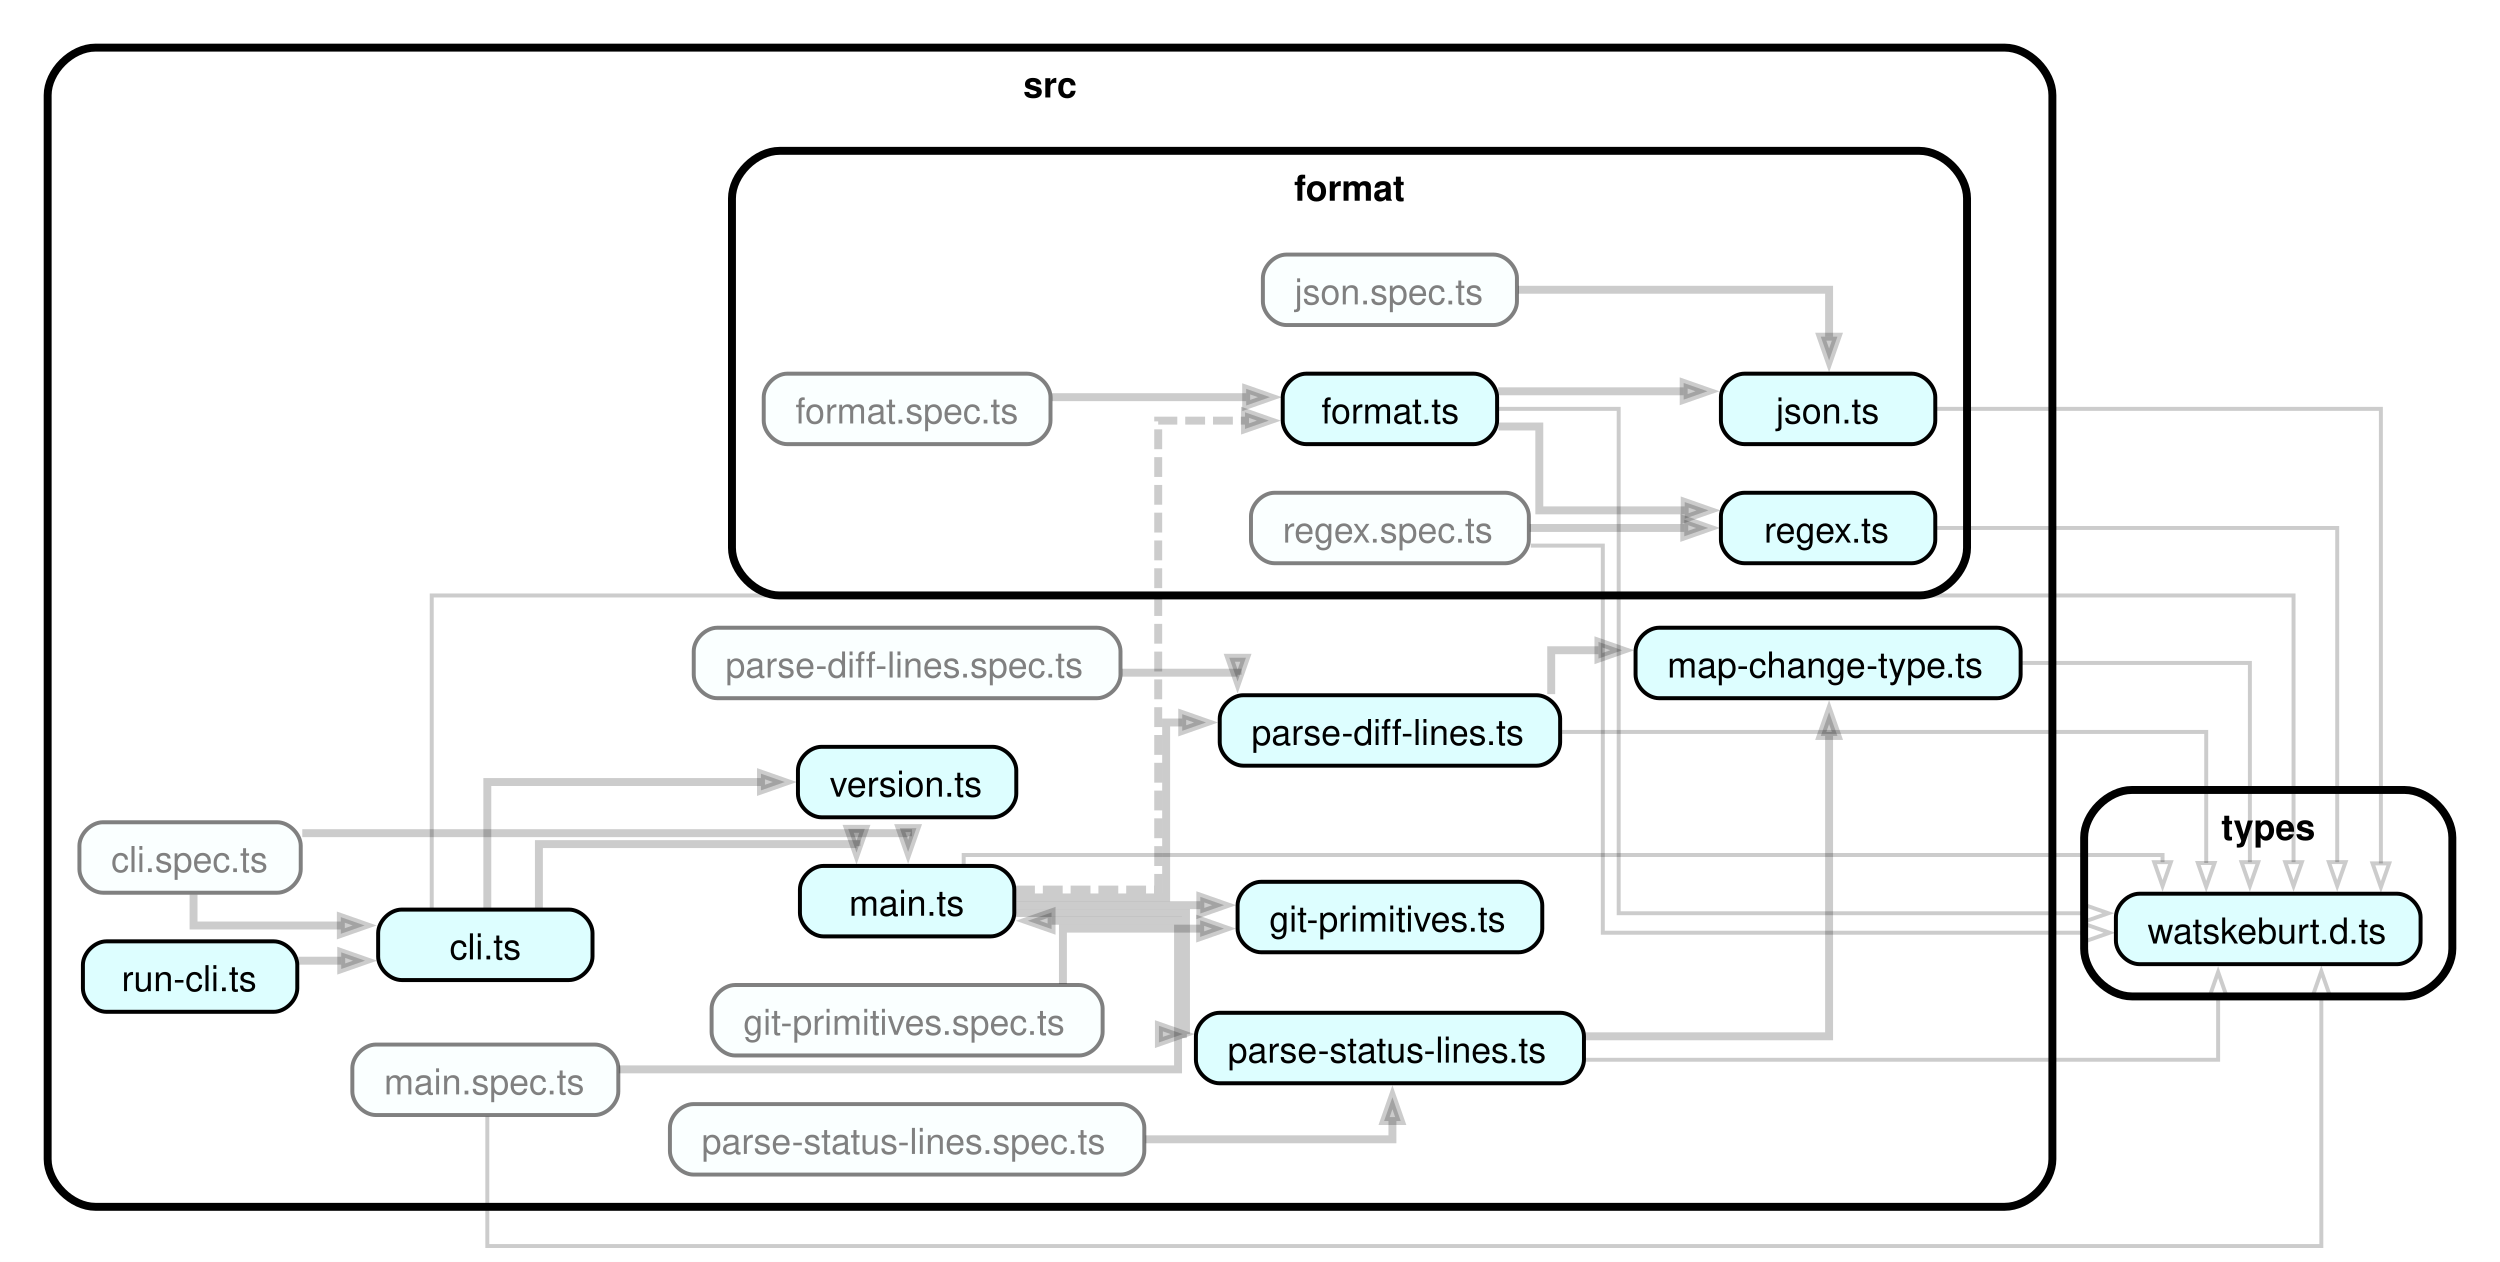
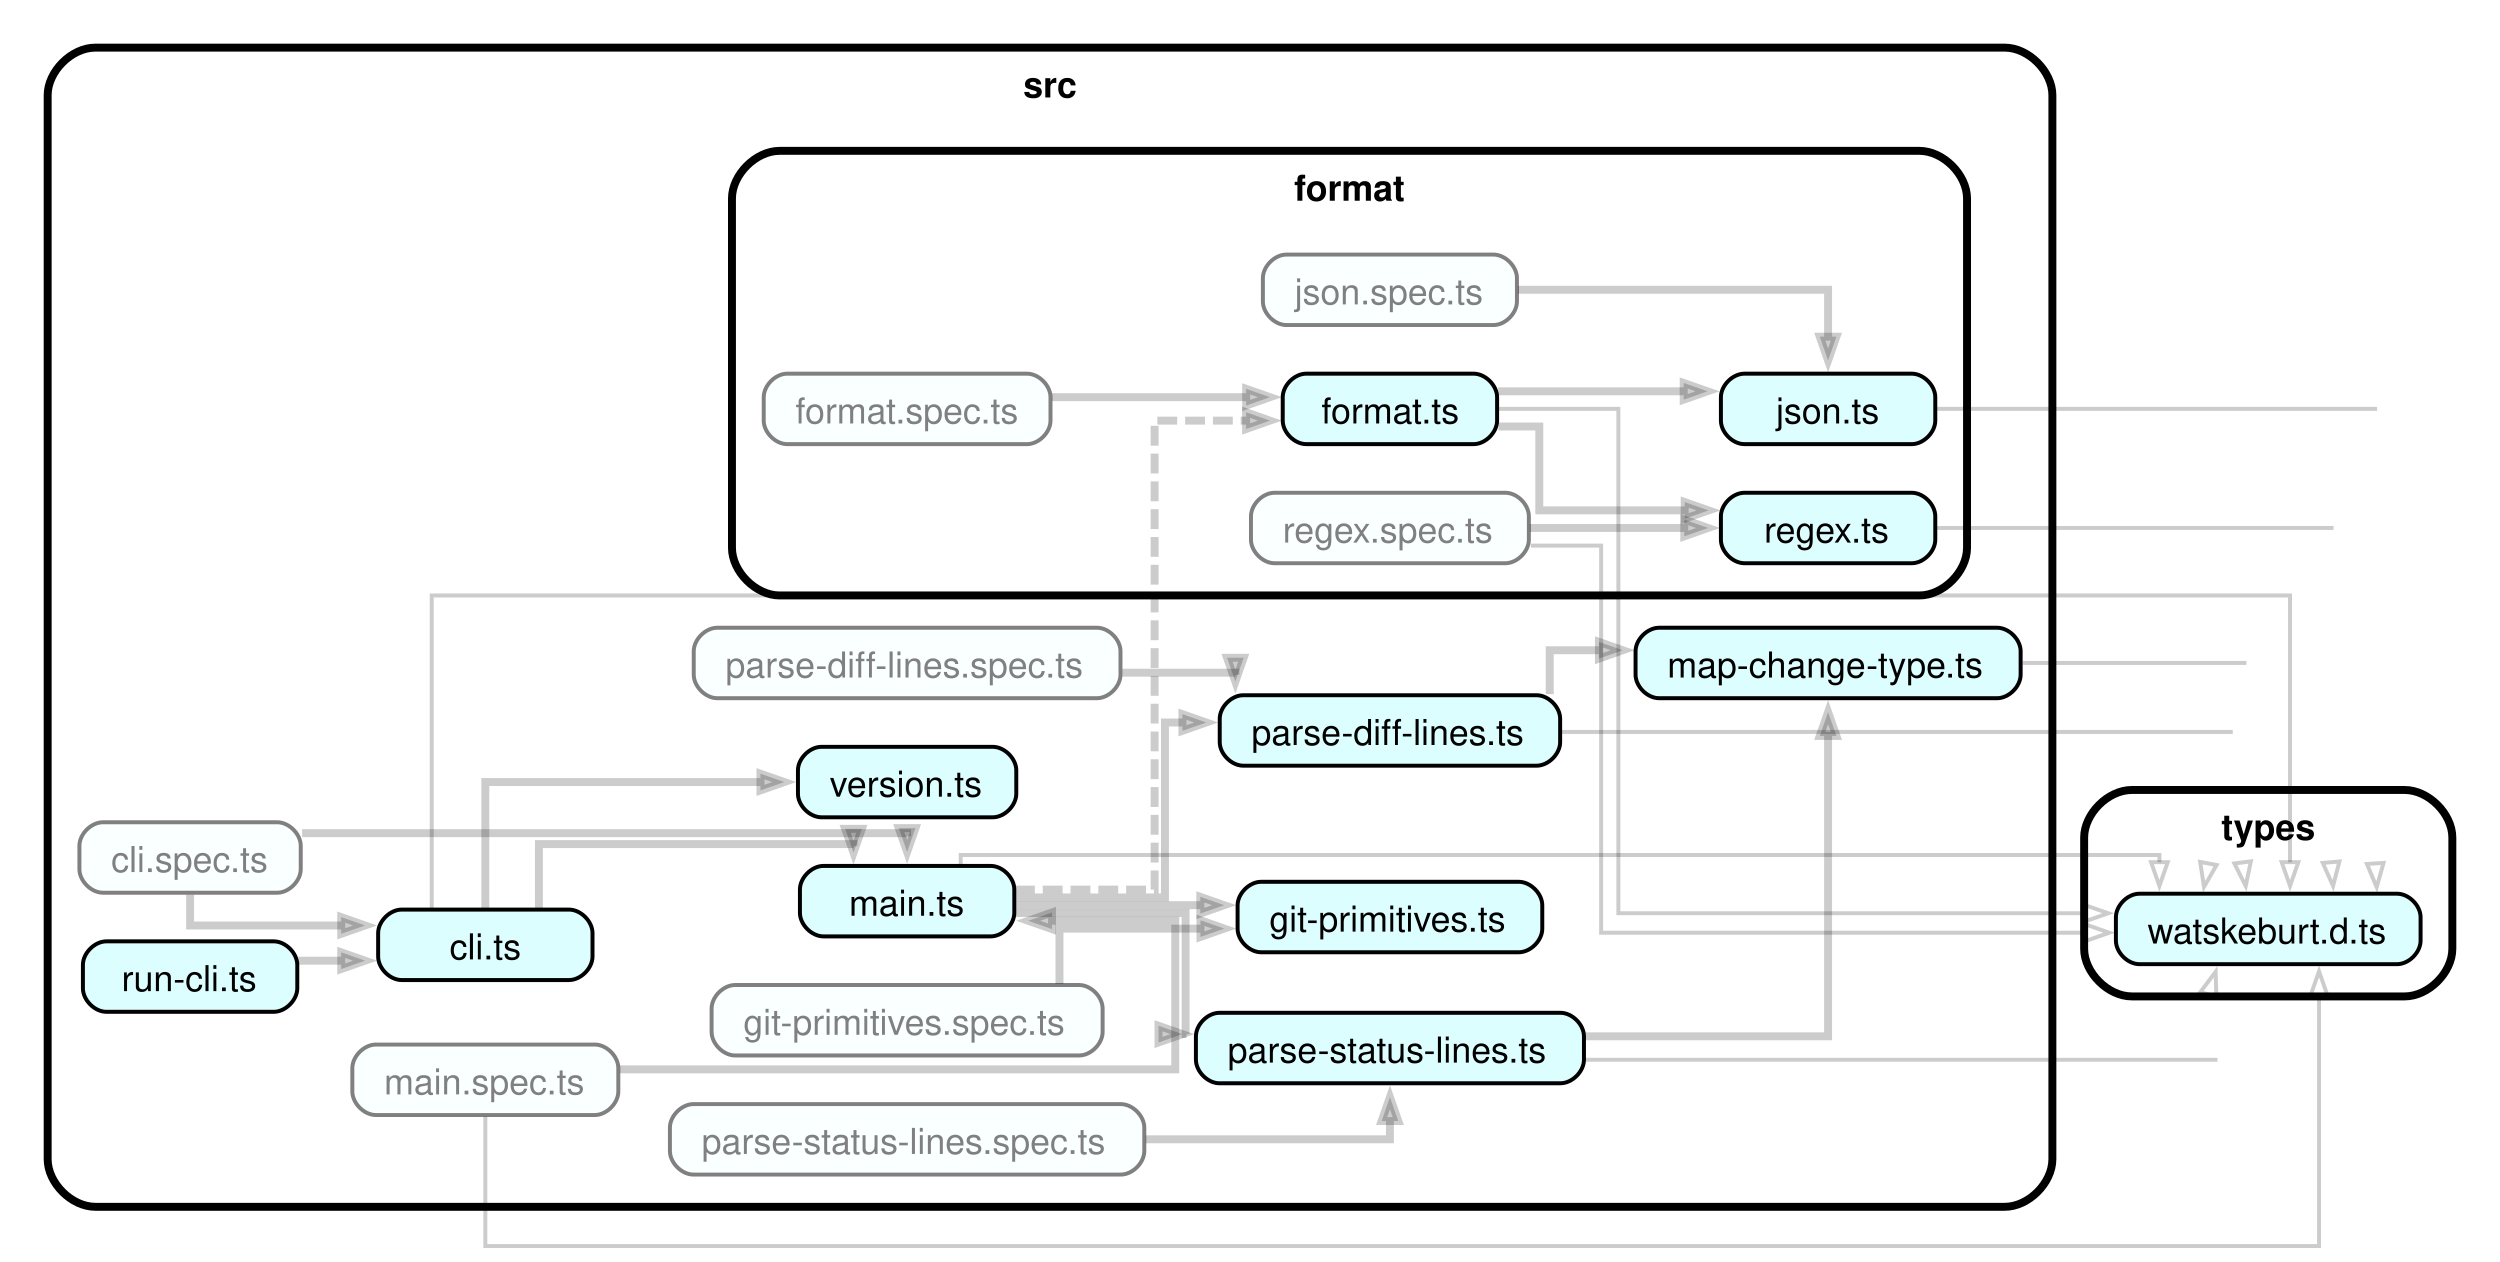
<svg xmlns="http://www.w3.org/2000/svg" xmlns:xlink="http://www.w3.org/1999/xlink" width="630pt" height="318pt" viewBox="0.00 0.00 629.75 317.88">
  <g id="graph0" class="graph" transform="scale(1 1) rotate(0) translate(4 313.88)">
    <polygon fill="white" stroke="none" points="-4,4 -4,-313.88 625.75,-313.88 625.75,4 -4,4" />
    <g id="clust1" class="cluster">
      <path fill="#ffffff" stroke="black" stroke-width="2" d="M20,-9.88C20,-9.88 501,-9.88 501,-9.88 507,-9.88 513,-15.88 513,-21.88 513,-21.88 513,-289.88 513,-289.88 513,-295.88 507,-301.88 501,-301.88 501,-301.88 20,-301.88 20,-301.88 14,-301.88 8,-295.88 8,-289.88 8,-289.88 8,-21.88 8,-21.88 8,-15.88 14,-9.88 20,-9.88" />
      <text text-anchor="middle" x="260.5" y="-289.32" font-family="Helvetica,sans-Serif" font-weight="bold" font-size="9.00">src</text>
    </g>
    <g id="clust2" class="cluster">
      <path fill="#ffffff" stroke="black" stroke-width="2" d="M192.38,-163.88C192.38,-163.88 479.5,-163.88 479.5,-163.88 485.5,-163.88 491.5,-169.88 491.5,-175.88 491.5,-175.88 491.5,-263.88 491.5,-263.88 491.5,-269.88 485.5,-275.88 479.5,-275.88 479.5,-275.88 192.38,-275.88 192.38,-275.88 186.38,-275.88 180.38,-269.88 180.38,-263.88 180.38,-263.88 180.38,-175.88 180.38,-175.88 180.38,-169.88 186.38,-163.88 192.38,-163.88" />
      <text text-anchor="middle" x="335.94" y="-263.32" font-family="Helvetica,sans-Serif" font-weight="bold" font-size="9.00">format</text>
    </g>
    <g id="clust3" class="cluster">
      <path fill="#ffffff" stroke="black" stroke-width="2" d="M533,-62.88C533,-62.88 601.75,-62.88 601.75,-62.88 607.75,-62.88 613.75,-68.88 613.75,-74.88 613.75,-74.88 613.75,-102.88 613.75,-102.88 613.75,-108.88 607.75,-114.88 601.75,-114.88 601.75,-114.88 533,-114.88 533,-114.88 527,-114.88 521,-108.88 521,-102.88 521,-102.88 521,-74.88 521,-74.88 521,-68.88 527,-62.88 533,-62.88" />
      <text text-anchor="middle" x="567.38" y="-102.33" font-family="Helvetica,sans-Serif" font-weight="bold" font-size="9.00">types</text>
    </g>
    <g id="node1" class="node">
      <g id="a_node1">
        <a xlink:href="vscode://file//Users/sander/prg/js/watskeburt/src/cli.spec.ts" xlink:title="cli.spec.ts">
          <path fill="#faffff" stroke="gray" d="M65.83,-106.75C65.83,-106.75 21.92,-106.75 21.92,-106.75 18.96,-106.75 16,-103.79 16,-100.83 16,-100.83 16,-94.92 16,-94.92 16,-91.96 18.96,-89 21.92,-89 21.92,-89 65.83,-89 65.83,-89 68.79,-89 71.75,-91.96 71.75,-94.92 71.75,-94.92 71.75,-100.83 71.75,-100.83 71.75,-103.79 68.79,-106.75 65.83,-106.75" />
          <text text-anchor="start" x="24" y="-94.2" font-family="Helvetica,sans-Serif" font-size="9.00" fill="gray">cli.spec.ts</text>
        </a>
      </g>
    </g>
    <g id="node2" class="node">
      <g id="a_node2">
        <a xlink:href="vscode://file//Users/sander/prg/js/watskeburt/src/cli.ts" xlink:title="cli.ts">
          <path fill="#ddfeff" stroke="black" d="M139.33,-84.75C139.33,-84.75 97.17,-84.75 97.17,-84.75 94.21,-84.75 91.25,-81.79 91.25,-78.83 91.25,-78.83 91.25,-72.92 91.25,-72.92 91.25,-69.96 94.21,-67 97.17,-67 97.17,-67 139.33,-67 139.33,-67 142.29,-67 145.25,-69.96 145.25,-72.92 145.25,-72.92 145.25,-78.83 145.25,-78.83 145.25,-81.79 142.29,-84.75 139.33,-84.75" />
          <text text-anchor="start" x="109.25" y="-72.2" font-family="Helvetica,sans-Serif" font-size="9.00">cli.ts</text>
        </a>
      </g>
    </g>
    <g id="edge1" class="edge">
-       <path fill="none" stroke="#000000" stroke-width="2" stroke-opacity="0.2" d="M44.75,-88.51C44.75,-84.51 44.75,-80.75 44.75,-80.75 44.75,-80.75 81.85,-80.75 81.85,-80.75" />
-       <polygon fill="#000000" fill-opacity="0.2" stroke="#000000" stroke-width="2" stroke-opacity="0.2" points="81.85,-82.85 87.85,-80.75 81.85,-78.65 81.85,-82.85" />
+       <path fill="none" stroke="#000000" stroke-width="2" stroke-opacity="0.2" d="M43.88,-88.51C43.88,-84.51 43.88,-80.75 43.88,-80.75 43.88,-80.75 81.95,-80.75 81.95,-80.75" />
+       <polygon fill="#000000" fill-opacity="0.2" stroke="#000000" stroke-width="2" stroke-opacity="0.2" points="81.95,-82.85 87.95,-80.75 81.95,-78.65 81.95,-82.85" />
    </g>
    <g id="node3" class="node">
      <g id="a_node3">
        <a xlink:href="vscode://file//Users/sander/prg/js/watskeburt/src/main.ts" xlink:title="main.ts">
          <path fill="#ddfeff" stroke="black" d="M245.58,-95.75C245.58,-95.75 203.42,-95.75 203.42,-95.75 200.46,-95.75 197.5,-92.79 197.5,-89.83 197.5,-89.83 197.5,-83.92 197.5,-83.92 197.5,-80.96 200.46,-78 203.42,-78 203.42,-78 245.58,-78 245.58,-78 248.54,-78 251.5,-80.96 251.5,-83.92 251.5,-83.92 251.5,-89.83 251.5,-89.83 251.5,-92.79 248.54,-95.75 245.58,-95.75" />
          <text text-anchor="start" x="209.88" y="-83.2" font-family="Helvetica,sans-Serif" font-size="9.00">main.ts</text>
        </a>
      </g>
    </g>
    <g id="edge2" class="edge">
-       <path fill="none" stroke="#000000" stroke-width="2" stroke-opacity="0.2" d="M72.14,-104C123.01,-104 224.75,-104 224.75,-104 224.75,-104 224.75,-103.22 224.75,-103.22" />
-       <polygon fill="#000000" fill-opacity="0.2" stroke="#000000" stroke-width="2" stroke-opacity="0.2" points="226.85,-105.27 224.75,-99.27 222.65,-105.27 226.85,-105.27" />
+       <path fill="none" stroke="#000000" stroke-width="2" stroke-opacity="0.2" d="M72.1,-104C122.9,-104 224.5,-104 224.5,-104 224.5,-104 224.5,-103.22 224.5,-103.22" />
+       <polygon fill="#000000" fill-opacity="0.2" stroke="#000000" stroke-width="2" stroke-opacity="0.2" points="226.6,-105.27 224.5,-99.27 222.4,-105.27 226.6,-105.27" />
    </g>
    <g id="edge4" class="edge">
-       <path fill="none" stroke="#000000" stroke-width="2" stroke-opacity="0.2" d="M131.75,-85.04C131.75,-92.3 131.75,-101.25 131.75,-101.25 131.75,-101.25 211.75,-101.25 211.75,-101.25 211.75,-101.25 211.75,-100.73 211.75,-100.73" />
-       <polygon fill="#000000" fill-opacity="0.2" stroke="#000000" stroke-width="2" stroke-opacity="0.2" points="213.85,-105.09 211.75,-99.09 209.65,-105.09 213.85,-105.09" />
+       <path fill="none" stroke="#000000" stroke-width="2" stroke-opacity="0.2" d="M131.75,-85.04C131.75,-92.3 131.75,-101.25 131.75,-101.25 131.75,-101.25 211,-101.25 211,-101.25 211,-101.25 211,-100.73 211,-100.73" />
+       <polygon fill="#000000" fill-opacity="0.2" stroke="#000000" stroke-width="2" stroke-opacity="0.2" points="213.1,-105.09 211,-99.09 208.9,-105.09 213.1,-105.09" />
    </g>
    <g id="node4" class="node">
      <g id="a_node4">
        <a xlink:href="vscode://file//Users/sander/prg/js/watskeburt/types/watskeburt.d.ts" xlink:title="watskeburt.d.ts">
          <path fill="#ddfeff" stroke="black" d="M599.83,-88.75C599.83,-88.75 534.92,-88.75 534.92,-88.75 531.96,-88.75 529,-85.79 529,-82.83 529,-82.83 529,-76.92 529,-76.92 529,-73.96 531.96,-71 534.92,-71 534.92,-71 599.83,-71 599.83,-71 602.79,-71 605.75,-73.96 605.75,-76.92 605.75,-76.92 605.75,-82.83 605.75,-82.83 605.75,-85.79 602.79,-88.75 599.83,-88.75" />
          <text text-anchor="start" x="537" y="-76.2" font-family="Helvetica,sans-Serif" font-size="9.00">watskeburt.d.ts</text>
        </a>
      </g>
    </g>
    <g id="edge3" class="edge">
-       <path fill="none" stroke="#000000" stroke-opacity="0.2" d="M104.75,-84.96C104.75,-107.44 104.75,-163.88 104.75,-163.88 104.75,-163.88 573.75,-163.88 573.75,-163.88 573.75,-163.88 573.75,-96.7 573.75,-96.7" />
-       <polygon fill="none" stroke="#000000" stroke-opacity="0.2" points="575.85,-96.7 573.75,-90.7 571.65,-96.7 575.85,-96.7" />
+       <path fill="none" stroke="#000000" stroke-opacity="0.2" d="M104.75,-84.96C104.75,-107.44 104.75,-163.88 104.75,-163.88 104.75,-163.88 572.86,-163.88 572.86,-163.88 572.86,-163.88 572.86,-96.7 572.86,-96.7" />
+       <polygon fill="none" stroke="#000000" stroke-opacity="0.2" points="574.96,-96.7 572.86,-90.7 570.76,-96.7 574.96,-96.7" />
    </g>
    <g id="node5" class="node">
      <g id="a_node5">
        <a xlink:href="vscode://file//Users/sander/prg/js/watskeburt/src/version.ts" xlink:title="version.ts">
          <path fill="#ddfeff" stroke="black" d="M246.08,-125.75C246.08,-125.75 202.92,-125.75 202.92,-125.75 199.96,-125.75 197,-122.79 197,-119.83 197,-119.83 197,-113.92 197,-113.92 197,-110.96 199.96,-108 202.92,-108 202.92,-108 246.08,-108 246.08,-108 249.04,-108 252,-110.96 252,-113.92 252,-113.92 252,-119.83 252,-119.83 252,-122.79 249.04,-125.75 246.08,-125.75" />
          <text text-anchor="start" x="205" y="-113.2" font-family="Helvetica,sans-Serif" font-size="9.00">version.ts</text>
        </a>
      </g>
    </g>
    <g id="edge5" class="edge">
-       <path fill="none" stroke="#000000" stroke-width="2" stroke-opacity="0.2" d="M118.75,-84.97C118.75,-97.05 118.75,-116.88 118.75,-116.88 118.75,-116.88 187.69,-116.88 187.69,-116.88" />
-       <polygon fill="#000000" fill-opacity="0.2" stroke="#000000" stroke-width="2" stroke-opacity="0.2" points="187.69,-118.98 193.69,-116.88 187.69,-114.78 187.69,-118.98" />
+       <path fill="none" stroke="#000000" stroke-width="2" stroke-opacity="0.2" d="M118.25,-84.97C118.25,-97.05 118.25,-116.88 118.25,-116.88 118.25,-116.88 187.56,-116.88 187.56,-116.88" />
+       <polygon fill="#000000" fill-opacity="0.2" stroke="#000000" stroke-width="2" stroke-opacity="0.2" points="187.56,-118.98 193.56,-116.88 187.56,-114.78 187.56,-118.98" />
    </g>
    <g id="edge18" class="edge">
-       <path fill="none" stroke="#000000" stroke-opacity="0.2" d="M238.75,-95.8C238.75,-97.36 238.75,-98.5 238.75,-98.5 238.75,-98.5 540.75,-98.5 540.75,-98.5 540.75,-98.5 540.75,-96.7 540.75,-96.7" />
-       <polygon fill="none" stroke="#000000" stroke-opacity="0.2" points="542.85,-96.7 540.75,-90.7 538.65,-96.7 542.85,-96.7" />
+       <path fill="none" stroke="#000000" stroke-opacity="0.2" d="M238,-95.8C238,-97.36 238,-98.5 238,-98.5 238,-98.5 539.96,-98.5 539.96,-98.5 539.96,-98.5 539.96,-96.7 539.96,-96.7" />
+       <polygon fill="none" stroke="#000000" stroke-opacity="0.2" points="542.06,-96.7 539.96,-90.7 537.86,-96.7 542.06,-96.7" />
    </g>
    <g id="node7" class="node">
      <g id="a_node7">
        <a xlink:href="vscode://file//Users/sander/prg/js/watskeburt/src/format/format.ts" xlink:title="format.ts">
          <path fill="#ddfeff" stroke="black" d="M367.21,-219.75C367.21,-219.75 325.04,-219.75 325.04,-219.75 322.08,-219.75 319.12,-216.79 319.12,-213.83 319.12,-213.83 319.12,-207.92 319.12,-207.92 319.12,-204.96 322.08,-202 325.04,-202 325.04,-202 367.21,-202 367.21,-202 370.17,-202 373.12,-204.96 373.12,-207.92 373.12,-207.92 373.12,-213.83 373.12,-213.83 373.12,-216.79 370.17,-219.75 367.21,-219.75" />
          <text text-anchor="start" x="328.88" y="-207.2" font-family="Helvetica,sans-Serif" font-size="9.00">format.ts</text>
        </a>
      </g>
    </g>
    <g id="edge19" class="edge">
-       <path fill="none" stroke="#000000" stroke-width="2" stroke-dasharray="5,2" stroke-opacity="0.2" d="M251.69,-89.79C268.83,-89.79 287.75,-89.79 287.75,-89.79 287.75,-89.79 287.75,-207.92 287.75,-207.92 287.75,-207.92 309.62,-207.92 309.62,-207.92" />
-       <polygon fill="#000000" fill-opacity="0.2" stroke="#000000" stroke-width="2" stroke-opacity="0.2" points="309.62,-210.02 315.62,-207.92 309.62,-205.82 309.62,-210.02" />
+       <path fill="none" stroke="#000000" stroke-width="2" stroke-dasharray="5,2" stroke-opacity="0.2" d="M251.67,-89.79C268.47,-89.79 286.85,-89.79 286.85,-89.79 286.85,-89.79 286.85,-207.92 286.85,-207.92 286.85,-207.92 309.89,-207.92 309.89,-207.92" />
+       <polygon fill="#000000" fill-opacity="0.2" stroke="#000000" stroke-width="2" stroke-opacity="0.2" points="309.89,-210.02 315.89,-207.92 309.89,-205.82 309.89,-210.02" />
    </g>
    <g id="node13" class="node">
      <g id="a_node13">
        <a xlink:href="vscode://file//Users/sander/prg/js/watskeburt/src/git-primitives.ts" xlink:title="git-primitives.ts">
          <path fill="#ddfeff" stroke="black" d="M378.58,-91.75C378.58,-91.75 313.67,-91.75 313.67,-91.75 310.71,-91.75 307.75,-88.79 307.75,-85.83 307.75,-85.83 307.75,-79.92 307.75,-79.92 307.75,-76.96 310.71,-74 313.67,-74 313.67,-74 378.58,-74 378.58,-74 381.54,-74 384.5,-76.96 384.5,-79.92 384.5,-79.92 384.5,-85.83 384.5,-85.83 384.5,-88.79 381.54,-91.75 378.58,-91.75" />
          <text text-anchor="start" x="315.75" y="-79.2" font-family="Helvetica,sans-Serif" font-size="9.00">git-primitives.ts</text>
        </a>
      </g>
    </g>
    <g id="edge20" class="edge">
      <path fill="none" stroke="#000000" stroke-width="2" stroke-opacity="0.2" d="M251.8,-85.86C251.8,-85.86 298.36,-85.86 298.36,-85.86" />
      <polygon fill="#000000" fill-opacity="0.2" stroke="#000000" stroke-width="2" stroke-opacity="0.2" points="298.36,-87.96 304.36,-85.86 298.36,-83.76 298.36,-87.96" />
    </g>
    <g id="node15" class="node">
      <g id="a_node15">
        <a xlink:href="vscode://file//Users/sander/prg/js/watskeburt/src/parse-diff-lines.ts" xlink:title="parse-diff-lines.ts">
          <path fill="#ddfeff" stroke="black" d="M383.08,-138.75C383.08,-138.75 309.17,-138.75 309.17,-138.75 306.21,-138.75 303.25,-135.79 303.25,-132.83 303.25,-132.83 303.25,-126.92 303.25,-126.92 303.25,-123.96 306.21,-121 309.17,-121 309.17,-121 383.08,-121 383.08,-121 386.04,-121 389,-123.96 389,-126.92 389,-126.92 389,-132.83 389,-132.83 389,-135.79 386.04,-138.75 383.08,-138.75" />
          <text text-anchor="start" x="311.25" y="-126.2" font-family="Helvetica,sans-Serif" font-size="9.00">parse-diff-lines.ts</text>
        </a>
      </g>
    </g>
    <g id="edge21" class="edge">
-       <path fill="none" stroke="#000000" stroke-width="2" stroke-opacity="0.2" d="M251.79,-87.82C269.67,-87.82 289.75,-87.82 289.75,-87.82 289.75,-87.82 289.75,-131.88 289.75,-131.88 289.75,-131.88 293.8,-131.88 293.8,-131.88" />
-       <polygon fill="#000000" fill-opacity="0.2" stroke="#000000" stroke-width="2" stroke-opacity="0.2" points="293.8,-133.98 299.8,-131.88 293.8,-129.78 293.8,-133.98" />
+       <path fill="none" stroke="#000000" stroke-width="2" stroke-opacity="0.2" d="M251.67,-87.82C269.47,-87.82 289.45,-87.82 289.45,-87.82 289.45,-87.82 289.45,-131.88 289.45,-131.88 289.45,-131.88 293.85,-131.88 293.85,-131.88" />
+       <polygon fill="#000000" fill-opacity="0.2" stroke="#000000" stroke-width="2" stroke-opacity="0.2" points="293.85,-133.98 299.85,-131.88 293.85,-129.78 293.85,-133.98" />
    </g>
    <g id="node16" class="node">
      <g id="a_node16">
        <a xlink:href="vscode://file//Users/sander/prg/js/watskeburt/src/parse-status-lines.ts" xlink:title="parse-status-lines.ts">
          <path fill="#ddfeff" stroke="black" d="M389.08,-58.75C389.08,-58.75 303.17,-58.75 303.17,-58.75 300.21,-58.75 297.25,-55.79 297.25,-52.83 297.25,-52.83 297.25,-46.92 297.25,-46.92 297.25,-43.96 300.21,-41 303.17,-41 303.17,-41 389.08,-41 389.08,-41 392.04,-41 395,-43.96 395,-46.92 395,-46.92 395,-52.83 395,-52.83 395,-55.79 392.04,-58.75 389.08,-58.75" />
          <text text-anchor="start" x="305.25" y="-46.2" font-family="Helvetica,sans-Serif" font-size="9.00">parse-status-lines.ts</text>
        </a>
      </g>
    </g>
    <g id="edge22" class="edge">
-       <path fill="none" stroke="#000000" stroke-width="2" stroke-opacity="0.2" d="M251.86,-83.89C271.59,-83.89 294.75,-83.89 294.75,-83.89 294.75,-83.89 294.75,-53.38 294.75,-53.38 294.75,-53.38 294.97,-53.38 294.97,-53.38" />
-       <polygon fill="#000000" fill-opacity="0.2" stroke="#000000" stroke-width="2" stroke-opacity="0.2" points="287.93,-55.48 293.93,-53.38 287.93,-51.28 287.93,-55.48" />
+       <path fill="none" stroke="#000000" stroke-width="2" stroke-opacity="0.2" d="M251.82,-83.89C271.52,-83.89 294.65,-83.89 294.65,-83.89 294.65,-83.89 294.65,-53.38 294.65,-53.38 294.65,-53.38 294.87,-53.38 294.87,-53.38" />
+       <polygon fill="#000000" fill-opacity="0.2" stroke="#000000" stroke-width="2" stroke-opacity="0.2" points="287.83,-55.48 293.83,-53.38 287.83,-51.28 287.83,-55.48" />
    </g>
    <g id="node6" class="node">
      <g id="a_node6">
        <a xlink:href="vscode://file//Users/sander/prg/js/watskeburt/src/format/format.spec.ts" xlink:title="format.spec.ts">
          <path fill="#faffff" stroke="gray" d="M254.71,-219.75C254.71,-219.75 194.29,-219.75 194.29,-219.75 191.33,-219.75 188.38,-216.79 188.38,-213.83 188.38,-213.83 188.38,-207.92 188.38,-207.92 188.38,-204.96 191.33,-202 194.29,-202 194.29,-202 254.71,-202 254.71,-202 257.67,-202 260.62,-204.96 260.62,-207.92 260.62,-207.92 260.62,-213.83 260.62,-213.83 260.62,-216.79 257.67,-219.75 254.71,-219.75" />
          <text text-anchor="start" x="196.38" y="-207.2" font-family="Helvetica,sans-Serif" font-size="9.00" fill="gray">format.spec.ts</text>
        </a>
      </g>
    </g>
    <g id="edge6" class="edge">
      <path fill="none" stroke="#000000" stroke-width="2" stroke-opacity="0.2" d="M260.99,-213.83C260.99,-213.83 309.91,-213.83 309.91,-213.83" />
      <polygon fill="#000000" fill-opacity="0.2" stroke="#000000" stroke-width="2" stroke-opacity="0.2" points="309.91,-215.93 315.91,-213.83 309.91,-211.73 309.91,-215.93" />
    </g>
    <g id="edge7" class="edge">
-       <path fill="none" stroke="#000000" stroke-opacity="0.2" d="M373.59,-210.88C388.43,-210.88 403.75,-210.88 403.75,-210.88 403.75,-210.88 403.75,-83.83 403.75,-83.83 403.75,-83.83 521.08,-83.83 521.08,-83.83" />
-       <polygon fill="none" stroke="#000000" stroke-opacity="0.2" points="521.08,-85.93 527.08,-83.83 521.08,-81.73 521.08,-85.93" />
+       <path fill="none" stroke="#000000" stroke-opacity="0.2" d="M373.55,-210.88C388.37,-210.88 403.67,-210.88 403.67,-210.88 403.67,-210.88 403.67,-83.83 403.67,-83.83 403.67,-83.83 521.06,-83.83 521.06,-83.83" />
+       <polygon fill="none" stroke="#000000" stroke-opacity="0.2" points="521.06,-85.93 527.06,-83.83 521.06,-81.73 521.06,-85.93" />
    </g>
    <g id="node8" class="node">
      <g id="a_node8">
        <a xlink:href="vscode://file//Users/sander/prg/js/watskeburt/src/format/json.ts" xlink:title="json.ts">
          <path fill="#ddfeff" stroke="black" d="M477.58,-219.75C477.58,-219.75 435.42,-219.75 435.42,-219.75 432.46,-219.75 429.5,-216.79 429.5,-213.83 429.5,-213.83 429.5,-207.92 429.5,-207.92 429.5,-204.96 432.46,-202 435.42,-202 435.42,-202 477.58,-202 477.58,-202 480.54,-202 483.5,-204.96 483.5,-207.92 483.5,-207.92 483.5,-213.83 483.5,-213.83 483.5,-216.79 480.54,-219.75 477.58,-219.75" />
          <text text-anchor="start" x="443.38" y="-207.2" font-family="Helvetica,sans-Serif" font-size="9.00">json.ts</text>
        </a>
      </g>
    </g>
    <g id="edge8" class="edge">
      <path fill="none" stroke="#000000" stroke-width="2" stroke-opacity="0.2" d="M373.41,-215.31C373.41,-215.31 420.12,-215.31 420.12,-215.31" />
      <polygon fill="#000000" fill-opacity="0.2" stroke="#000000" stroke-width="2" stroke-opacity="0.2" points="420.12,-217.41 426.12,-215.31 420.12,-213.21 420.12,-217.41" />
    </g>
    <g id="node9" class="node">
      <g id="a_node9">
        <a xlink:href="vscode://file//Users/sander/prg/js/watskeburt/src/format/regex.ts" xlink:title="regex.ts">
          <path fill="#ddfeff" stroke="black" d="M477.58,-189.75C477.58,-189.75 435.42,-189.75 435.42,-189.75 432.46,-189.75 429.5,-186.79 429.5,-183.83 429.5,-183.83 429.5,-177.92 429.5,-177.92 429.5,-174.96 432.46,-172 435.42,-172 435.42,-172 477.58,-172 477.58,-172 480.54,-172 483.5,-174.96 483.5,-177.92 483.5,-177.92 483.5,-183.83 483.5,-183.83 483.5,-186.79 480.54,-189.75 477.58,-189.75" />
          <text text-anchor="start" x="440.38" y="-177.2" font-family="Helvetica,sans-Serif" font-size="9.00">regex.ts</text>
        </a>
      </g>
    </g>
    <g id="edge9" class="edge">
      <path fill="none" stroke="#000000" stroke-width="2" stroke-opacity="0.2" d="M373.47,-206.44C379.3,-206.44 383.75,-206.44 383.75,-206.44 383.75,-206.44 383.75,-185.31 383.75,-185.31 383.75,-185.31 420.38,-185.31 420.38,-185.31" />
      <polygon fill="#000000" fill-opacity="0.2" stroke="#000000" stroke-width="2" stroke-opacity="0.2" points="420.38,-187.41 426.38,-185.31 420.38,-183.21 420.38,-187.41" />
    </g>
    <g id="edge11" class="edge">
-       <path fill="none" stroke="#000000" stroke-opacity="0.2" d="M483.68,-210.88C524.2,-210.88 595.75,-210.88 595.75,-210.88 595.75,-210.88 595.75,-96.39 595.75,-96.39" />
-       <polygon fill="none" stroke="#000000" stroke-opacity="0.2" points="597.85,-96.39 595.75,-90.39 593.65,-96.39 597.85,-96.39" />
+       <path fill="none" stroke="#000000" stroke-opacity="0.2" d="M483.82,-210.88C524.12,-210.88 594.79,-210.88 594.79,-210.88 594.79,-210.88 587.27,-210.88 587.27,-210.88" />
+       <polygon fill="none" stroke="#000000" stroke-opacity="0.2" points="596.42,-96.51 594.69,-90.39 592.23,-96.25 596.42,-96.51" />
    </g>
    <g id="edge14" class="edge">
-       <path fill="none" stroke="#000000" stroke-opacity="0.2" d="M483.7,-180.88C521.35,-180.88 584.75,-180.88 584.75,-180.88 584.75,-180.88 584.75,-96.71 584.75,-96.71" />
-       <polygon fill="none" stroke="#000000" stroke-opacity="0.2" points="586.85,-96.71 584.75,-90.71 582.65,-96.71 586.85,-96.71" />
+       <path fill="none" stroke="#000000" stroke-opacity="0.2" d="M483.81,-180.88C521.22,-180.88 583.82,-180.88 583.82,-180.88 583.82,-180.88 576.31,-180.88 576.31,-180.88" />
+       <polygon fill="none" stroke="#000000" stroke-opacity="0.2" points="585.3,-96.86 583.7,-90.7 581.11,-96.51 585.3,-96.86" />
    </g>
    <g id="node10" class="node">
      <g id="a_node10">
        <a xlink:href="vscode://file//Users/sander/prg/js/watskeburt/src/format/json.spec.ts" xlink:title="json.spec.ts">
          <path fill="#faffff" stroke="gray" d="M372.21,-249.75C372.21,-249.75 320.04,-249.75 320.04,-249.75 317.08,-249.75 314.12,-246.79 314.12,-243.83 314.12,-243.83 314.12,-237.92 314.12,-237.92 314.12,-234.96 317.08,-232 320.04,-232 320.04,-232 372.21,-232 372.21,-232 375.17,-232 378.12,-234.96 378.12,-237.92 378.12,-237.92 378.12,-243.83 378.12,-243.83 378.12,-246.79 375.17,-249.75 372.21,-249.75" />
          <text text-anchor="start" x="322.12" y="-237.2" font-family="Helvetica,sans-Serif" font-size="9.00" fill="gray">json.spec.ts</text>
        </a>
      </g>
    </g>
    <g id="edge10" class="edge">
-       <path fill="none" stroke="#000000" stroke-width="2" stroke-opacity="0.2" d="M378.42,-240.88C411.07,-240.88 456.75,-240.88 456.75,-240.88 456.75,-240.88 456.75,-229.07 456.75,-229.07" />
-       <polygon fill="#000000" fill-opacity="0.2" stroke="#000000" stroke-width="2" stroke-opacity="0.2" points="458.85,-229.07 456.75,-223.07 454.65,-229.07 458.85,-229.07" />
+       <path fill="none" stroke="#000000" stroke-width="2" stroke-opacity="0.2" d="M378.35,-240.88C410.93,-240.88 456.5,-240.88 456.5,-240.88 456.5,-240.88 456.5,-229.07 456.5,-229.07" />
+       <polygon fill="#000000" fill-opacity="0.2" stroke="#000000" stroke-width="2" stroke-opacity="0.2" points="458.6,-229.07 456.5,-223.07 454.4,-229.07 458.6,-229.07" />
    </g>
    <g id="node11" class="node">
      <g id="a_node11">
        <a xlink:href="vscode://file//Users/sander/prg/js/watskeburt/src/format/regex.spec.ts" xlink:title="regex.spec.ts">
          <path fill="#faffff" stroke="gray" d="M375.21,-189.75C375.21,-189.75 317.04,-189.75 317.04,-189.75 314.08,-189.75 311.12,-186.79 311.12,-183.83 311.12,-183.83 311.12,-177.92 311.12,-177.92 311.12,-174.96 314.08,-172 317.04,-172 317.04,-172 375.21,-172 375.21,-172 378.17,-172 381.12,-174.96 381.12,-177.92 381.12,-177.92 381.12,-183.83 381.12,-183.83 381.12,-186.79 378.17,-189.75 375.21,-189.75" />
          <text text-anchor="start" x="319.12" y="-177.2" font-family="Helvetica,sans-Serif" font-size="9.00" fill="gray">regex.spec.ts</text>
        </a>
      </g>
    </g>
    <g id="edge12" class="edge">
-       <path fill="none" stroke="#000000" stroke-opacity="0.2" d="M381.6,-176.44C391.57,-176.44 399.75,-176.44 399.75,-176.44 399.75,-176.44 399.75,-78.92 399.75,-78.92 399.75,-78.92 521.4,-78.92 521.4,-78.92" />
-       <polygon fill="none" stroke="#000000" stroke-opacity="0.2" points="521.4,-81.02 527.4,-78.92 521.4,-76.82 521.4,-81.02" />
+       <path fill="none" stroke="#000000" stroke-opacity="0.2" d="M381.62,-176.44C391.38,-176.44 399.33,-176.44 399.33,-176.44 399.33,-176.44 399.33,-78.92 399.33,-78.92 399.33,-78.92 521.31,-78.92 521.31,-78.92" />
+       <polygon fill="none" stroke="#000000" stroke-opacity="0.2" points="521.31,-81.02 527.31,-78.92 521.31,-76.82 521.31,-81.02" />
    </g>
    <g id="edge13" class="edge">
      <path fill="none" stroke="#000000" stroke-width="2" stroke-opacity="0.2" d="M381.35,-180.88C381.35,-180.88 420.27,-180.88 420.27,-180.88" />
      <polygon fill="#000000" fill-opacity="0.2" stroke="#000000" stroke-width="2" stroke-opacity="0.2" points="420.27,-182.98 426.27,-180.88 420.27,-178.78 420.27,-182.98" />
    </g>
    <g id="node12" class="node">
      <g id="a_node12">
        <a xlink:href="vscode://file//Users/sander/prg/js/watskeburt/src/git-primitives.spec.ts" xlink:title="git-primitives.spec.ts">
          <path fill="#faffff" stroke="gray" d="M267.83,-65.75C267.83,-65.75 181.17,-65.75 181.17,-65.75 178.21,-65.75 175.25,-62.79 175.25,-59.83 175.25,-59.83 175.25,-53.92 175.25,-53.92 175.25,-50.96 178.21,-48 181.17,-48 181.17,-48 267.83,-48 267.83,-48 270.79,-48 273.75,-50.96 273.75,-53.92 273.75,-53.92 273.75,-59.83 273.75,-59.83 273.75,-62.79 270.79,-65.75 267.83,-65.75" />
          <text text-anchor="start" x="183.25" y="-53.2" font-family="Helvetica,sans-Serif" font-size="9.00" fill="gray">git-primitives.spec.ts</text>
        </a>
      </g>
    </g>
    <g id="edge15" class="edge">
-       <path fill="none" stroke="#000000" stroke-width="2" stroke-opacity="0.2" d="M263.75,-66C263.75,-72.45 263.75,-79.96 263.75,-79.96 263.75,-79.96 298.32,-79.96 298.32,-79.96" />
-       <polygon fill="#000000" fill-opacity="0.2" stroke="#000000" stroke-width="2" stroke-opacity="0.2" points="298.32,-82.06 304.32,-79.96 298.32,-77.86 298.32,-82.06" />
+       <path fill="none" stroke="#000000" stroke-width="2" stroke-opacity="0.2" d="M262.88,-66C262.88,-72.45 262.88,-79.96 262.88,-79.96 262.88,-79.96 298.4,-79.96 298.4,-79.96" />
+       <polygon fill="#000000" fill-opacity="0.2" stroke="#000000" stroke-width="2" stroke-opacity="0.2" points="298.4,-82.06 304.4,-79.96 298.4,-77.86 298.4,-82.06" />
    </g>
    <g id="node14" class="node">
      <g id="a_node14">
        <a xlink:href="vscode://file//Users/sander/prg/js/watskeburt/src/main.spec.ts" xlink:title="main.spec.ts">
          <path fill="#faffff" stroke="gray" d="M145.83,-50.75C145.83,-50.75 90.67,-50.75 90.67,-50.75 87.71,-50.75 84.75,-47.79 84.75,-44.83 84.75,-44.83 84.75,-38.92 84.75,-38.92 84.75,-35.96 87.71,-33 90.67,-33 90.67,-33 145.83,-33 145.83,-33 148.79,-33 151.75,-35.96 151.75,-38.92 151.75,-38.92 151.75,-44.83 151.75,-44.83 151.75,-47.79 148.79,-50.75 145.83,-50.75" />
          <text text-anchor="start" x="92.75" y="-38.2" font-family="Helvetica,sans-Serif" font-size="9.00" fill="gray">main.spec.ts</text>
        </a>
      </g>
    </g>
    <g id="edge17" class="edge">
-       <path fill="none" stroke="#000000" stroke-width="2" stroke-opacity="0.2" d="M151.9,-44.5C202.6,-44.5 292.75,-44.5 292.75,-44.5 292.75,-44.5 292.75,-81.93 292.75,-81.93 292.75,-81.93 260.89,-81.93 260.89,-81.93" />
-       <polygon fill="#000000" fill-opacity="0.2" stroke="#000000" stroke-width="2" stroke-opacity="0.2" points="260.89,-79.83 254.89,-81.93 260.89,-84.03 260.89,-79.83" />
+       <path fill="none" stroke="#000000" stroke-width="2" stroke-opacity="0.2" d="M152.17,-44.5C202.75,-44.5 292.05,-44.5 292.05,-44.5 292.05,-44.5 292.05,-81.93 292.05,-81.93 292.05,-81.93 261,-81.93 261,-81.93" />
+       <polygon fill="#000000" fill-opacity="0.2" stroke="#000000" stroke-width="2" stroke-opacity="0.2" points="261,-79.83 255,-81.93 261,-84.03 261,-79.83" />
    </g>
    <g id="edge16" class="edge">
-       <path fill="none" stroke="#000000" stroke-opacity="0.2" d="M118.75,-32.58C118.75,-20.24 118.75,0 118.75,0 118.75,0 580.75,0 580.75,0 580.75,0 580.75,-63.2 580.75,-63.2" />
-       <polygon fill="none" stroke="#000000" stroke-opacity="0.2" points="578.65,-63.2 580.75,-69.2 582.85,-63.2 578.65,-63.2" />
+       <path fill="none" stroke="#000000" stroke-opacity="0.2" d="M118.25,-32.58C118.25,-20.24 118.25,0 118.25,0 118.25,0 580.17,0 580.17,0 580.17,0 580.17,-63.2 580.17,-63.2" />
+       <polygon fill="none" stroke="#000000" stroke-opacity="0.2" points="578.07,-63.2 580.17,-69.2 582.27,-63.2 578.07,-63.2" />
    </g>
    <g id="edge25" class="edge">
-       <path fill="none" stroke="#000000" stroke-opacity="0.2" d="M389.48,-129.5C449.81,-129.5 551.75,-129.5 551.75,-129.5 551.75,-129.5 551.75,-96.49 551.75,-96.49" />
-       <polygon fill="none" stroke="#000000" stroke-opacity="0.2" points="553.85,-96.49 551.75,-90.49 549.65,-96.49 553.85,-96.49" />
+       <path fill="none" stroke="#000000" stroke-opacity="0.2" d="M389.06,-129.5C449.11,-129.5 550.93,-129.5 550.93,-129.5 550.93,-129.5 558.44,-129.5 558.44,-129.5" />
+       <polygon fill="none" stroke="#000000" stroke-opacity="0.2" points="554.36,-95.98 551.2,-90.47 550.23,-96.75 554.36,-95.98" />
    </g>
    <g id="node17" class="node">
      <g id="a_node17">
        <a xlink:href="vscode://file//Users/sander/prg/js/watskeburt/src/map-change-type.ts" xlink:title="map-change-type.ts">
          <path fill="#ddfeff" stroke="black" d="M499.08,-155.75C499.08,-155.75 413.92,-155.75 413.92,-155.75 410.96,-155.75 408,-152.79 408,-149.83 408,-149.83 408,-143.92 408,-143.92 408,-140.96 410.96,-138 413.92,-138 413.92,-138 499.08,-138 499.08,-138 502.04,-138 505,-140.96 505,-143.92 505,-143.92 505,-149.83 505,-149.83 505,-152.79 502.04,-155.75 499.08,-155.75" />
          <text text-anchor="start" x="416" y="-143.2" font-family="Helvetica,sans-Serif" font-size="9.00">map-change-type.ts</text>
        </a>
      </g>
    </g>
    <g id="edge26" class="edge">
-       <path fill="none" stroke="#000000" stroke-width="2" stroke-opacity="0.2" d="M386.75,-139.03C386.75,-144.38 386.75,-150.08 386.75,-150.08 386.75,-150.08 398.65,-150.08 398.65,-150.08" />
-       <polygon fill="#000000" fill-opacity="0.2" stroke="#000000" stroke-width="2" stroke-opacity="0.2" points="398.65,-152.18 404.65,-150.08 398.65,-147.98 398.65,-152.18" />
+       <path fill="none" stroke="#000000" stroke-width="2" stroke-opacity="0.2" d="M386.38,-139.03C386.38,-144.38 386.38,-150.08 386.38,-150.08 386.38,-150.08 398.77,-150.08 398.77,-150.08" />
+       <polygon fill="#000000" fill-opacity="0.2" stroke="#000000" stroke-width="2" stroke-opacity="0.2" points="398.77,-152.18 404.77,-150.08 398.77,-147.98 398.77,-152.18" />
    </g>
    <g id="edge28" class="edge">
-       <path fill="none" stroke="#000000" stroke-opacity="0.2" d="M395.3,-46.92C456.98,-46.92 554.75,-46.92 554.75,-46.92 554.75,-46.92 554.75,-63.01 554.75,-63.01" />
-       <polygon fill="none" stroke="#000000" stroke-opacity="0.2" points="552.65,-63.01 554.75,-69.01 556.85,-63.01 552.65,-63.01" />
+       <path fill="none" stroke="#000000" stroke-opacity="0.2" d="M395.26,-46.92C456.89,-46.92 554.58,-46.92 554.58,-46.92 554.58,-46.92 547.07,-46.92 547.07,-46.92" />
+       <polygon fill="none" stroke="#000000" stroke-opacity="0.2" points="550.3,-64 554.12,-69.08 554.31,-62.72 550.3,-64" />
    </g>
    <g id="edge29" class="edge">
-       <path fill="none" stroke="#000000" stroke-width="2" stroke-opacity="0.2" d="M395.29,-52.83C424.84,-52.83 456.75,-52.83 456.75,-52.83 456.75,-52.83 456.75,-128.49 456.75,-128.49" />
-       <polygon fill="#000000" fill-opacity="0.2" stroke="#000000" stroke-width="2" stroke-opacity="0.2" points="454.65,-128.49 456.75,-134.49 458.85,-128.49 454.65,-128.49" />
+       <path fill="none" stroke="#000000" stroke-width="2" stroke-opacity="0.2" d="M395.18,-52.83C424.66,-52.83 456.5,-52.83 456.5,-52.83 456.5,-52.83 456.5,-128.49 456.5,-128.49" />
+       <polygon fill="#000000" fill-opacity="0.2" stroke="#000000" stroke-width="2" stroke-opacity="0.2" points="454.4,-128.49 456.5,-134.49 458.6,-128.49 454.4,-128.49" />
    </g>
    <g id="edge23" class="edge">
-       <path fill="none" stroke="#000000" stroke-opacity="0.2" d="M505.27,-146.88C533.2,-146.88 562.75,-146.88 562.75,-146.88 562.75,-146.88 562.75,-96.7 562.75,-96.7" />
-       <polygon fill="none" stroke="#000000" stroke-opacity="0.2" points="564.85,-96.7 562.75,-90.7 560.65,-96.7 564.85,-96.7" />
+       <path fill="none" stroke="#000000" stroke-opacity="0.2" d="M505.49,-146.88C533.02,-146.88 561.89,-146.88 561.89,-146.88 561.89,-146.88 554.38,-146.88 554.38,-146.88" />
+       <polygon fill="none" stroke="#000000" stroke-opacity="0.2" points="563,-96.91 561.7,-90.69 558.84,-96.37 563,-96.91" />
    </g>
    <g id="node18" class="node">
      <g id="a_node18">
        <a xlink:href="vscode://file//Users/sander/prg/js/watskeburt/src/parse-diff-lines.spec.ts" xlink:title="parse-diff-lines.spec.ts">
          <path fill="#faffff" stroke="gray" d="M272.33,-155.75C272.33,-155.75 176.67,-155.75 176.67,-155.75 173.71,-155.75 170.75,-152.79 170.75,-149.83 170.75,-149.83 170.75,-143.92 170.75,-143.92 170.75,-140.96 173.71,-138 176.67,-138 176.67,-138 272.33,-138 272.33,-138 275.29,-138 278.25,-140.96 278.25,-143.92 278.25,-143.92 278.25,-149.83 278.25,-149.83 278.25,-152.79 275.29,-155.75 272.33,-155.75" />
          <text text-anchor="start" x="178.75" y="-143.2" font-family="Helvetica,sans-Serif" font-size="9.00" fill="gray">parse-diff-lines.spec.ts</text>
        </a>
      </g>
    </g>
    <g id="edge24" class="edge">
-       <path fill="none" stroke="#000000" stroke-width="2" stroke-opacity="0.2" d="M278.63,-144.42C294.53,-144.42 307.75,-144.42 307.75,-144.42 307.75,-144.42 307.75,-143.89 307.75,-143.89" />
-       <polygon fill="#000000" fill-opacity="0.2" stroke="#000000" stroke-width="2" stroke-opacity="0.2" points="309.85,-148.19 307.75,-142.19 305.65,-148.19 309.85,-148.19" />
+       <path fill="none" stroke="#000000" stroke-width="2" stroke-opacity="0.2" d="M278.73,-144.42C294.32,-144.42 307.19,-144.42 307.19,-144.42 307.19,-144.42 307.19,-143.89 307.19,-143.89" />
+       <polygon fill="#000000" fill-opacity="0.2" stroke="#000000" stroke-width="2" stroke-opacity="0.2" points="309.29,-148.19 307.19,-142.19 305.09,-148.19 309.29,-148.19" />
    </g>
    <g id="node19" class="node">
      <g id="a_node19">
        <a xlink:href="vscode://file//Users/sander/prg/js/watskeburt/src/parse-status-lines.spec.ts" xlink:title="parse-status-lines.spec.ts">
          <path fill="#faffff" stroke="gray" d="M278.33,-35.75C278.33,-35.75 170.67,-35.75 170.67,-35.75 167.71,-35.75 164.75,-32.79 164.75,-29.83 164.75,-29.83 164.75,-23.92 164.75,-23.92 164.75,-20.96 167.71,-18 170.67,-18 170.67,-18 278.33,-18 278.33,-18 281.29,-18 284.25,-20.96 284.25,-23.92 284.25,-23.92 284.25,-29.83 284.25,-29.83 284.25,-32.79 281.29,-35.75 278.33,-35.75" />
          <text text-anchor="start" x="172.75" y="-23.2" font-family="Helvetica,sans-Serif" font-size="9.00" fill="gray">parse-status-lines.spec.ts</text>
        </a>
      </g>
    </g>
    <g id="edge27" class="edge">
-       <path fill="none" stroke="#000000" stroke-width="2" stroke-opacity="0.2" d="M284.55,-26.88C315.47,-26.88 346.75,-26.88 346.75,-26.88 346.75,-26.88 346.75,-31.49 346.75,-31.49" />
-       <polygon fill="#000000" fill-opacity="0.2" stroke="#000000" stroke-width="2" stroke-opacity="0.2" points="344.65,-31.49 346.75,-37.49 348.85,-31.49 344.65,-31.49" />
+       <path fill="none" stroke="#000000" stroke-width="2" stroke-opacity="0.2" d="M284.6,-26.88C315.24,-26.88 346.12,-26.88 346.12,-26.88 346.12,-26.88 346.12,-31.49 346.12,-31.49" />
+       <polygon fill="#000000" fill-opacity="0.2" stroke="#000000" stroke-width="2" stroke-opacity="0.2" points="344.03,-31.49 346.13,-37.49 348.23,-31.49 344.03,-31.49" />
    </g>
    <g id="node20" class="node">
      <g id="a_node20">
        <a xlink:href="vscode://file//Users/sander/prg/js/watskeburt/src/run-cli.ts" xlink:title="run-cli.ts">
          <path fill="#ddfeff" stroke="black" d="M64.96,-76.75C64.96,-76.75 22.79,-76.75 22.79,-76.75 19.83,-76.75 16.88,-73.79 16.88,-70.83 16.88,-70.83 16.88,-64.92 16.88,-64.92 16.88,-61.96 19.83,-59 22.79,-59 22.79,-59 64.96,-59 64.96,-59 67.92,-59 70.88,-61.96 70.88,-64.92 70.88,-64.92 70.88,-70.83 70.88,-70.83 70.88,-73.79 67.92,-76.75 64.96,-76.75" />
          <text text-anchor="start" x="26.62" y="-64.2" font-family="Helvetica,sans-Serif" font-size="9.00">run-cli.ts</text>
        </a>
      </g>
    </g>
    <g id="edge30" class="edge">
      <path fill="none" stroke="#000000" stroke-width="2" stroke-opacity="0.2" d="M71.15,-71.88C71.15,-71.88 81.95,-71.88 81.95,-71.88" />
      <polygon fill="#000000" fill-opacity="0.2" stroke="#000000" stroke-width="2" stroke-opacity="0.2" points="81.95,-73.98 87.95,-71.88 81.95,-69.78 81.95,-73.98" />
    </g>
  </g>
</svg>
